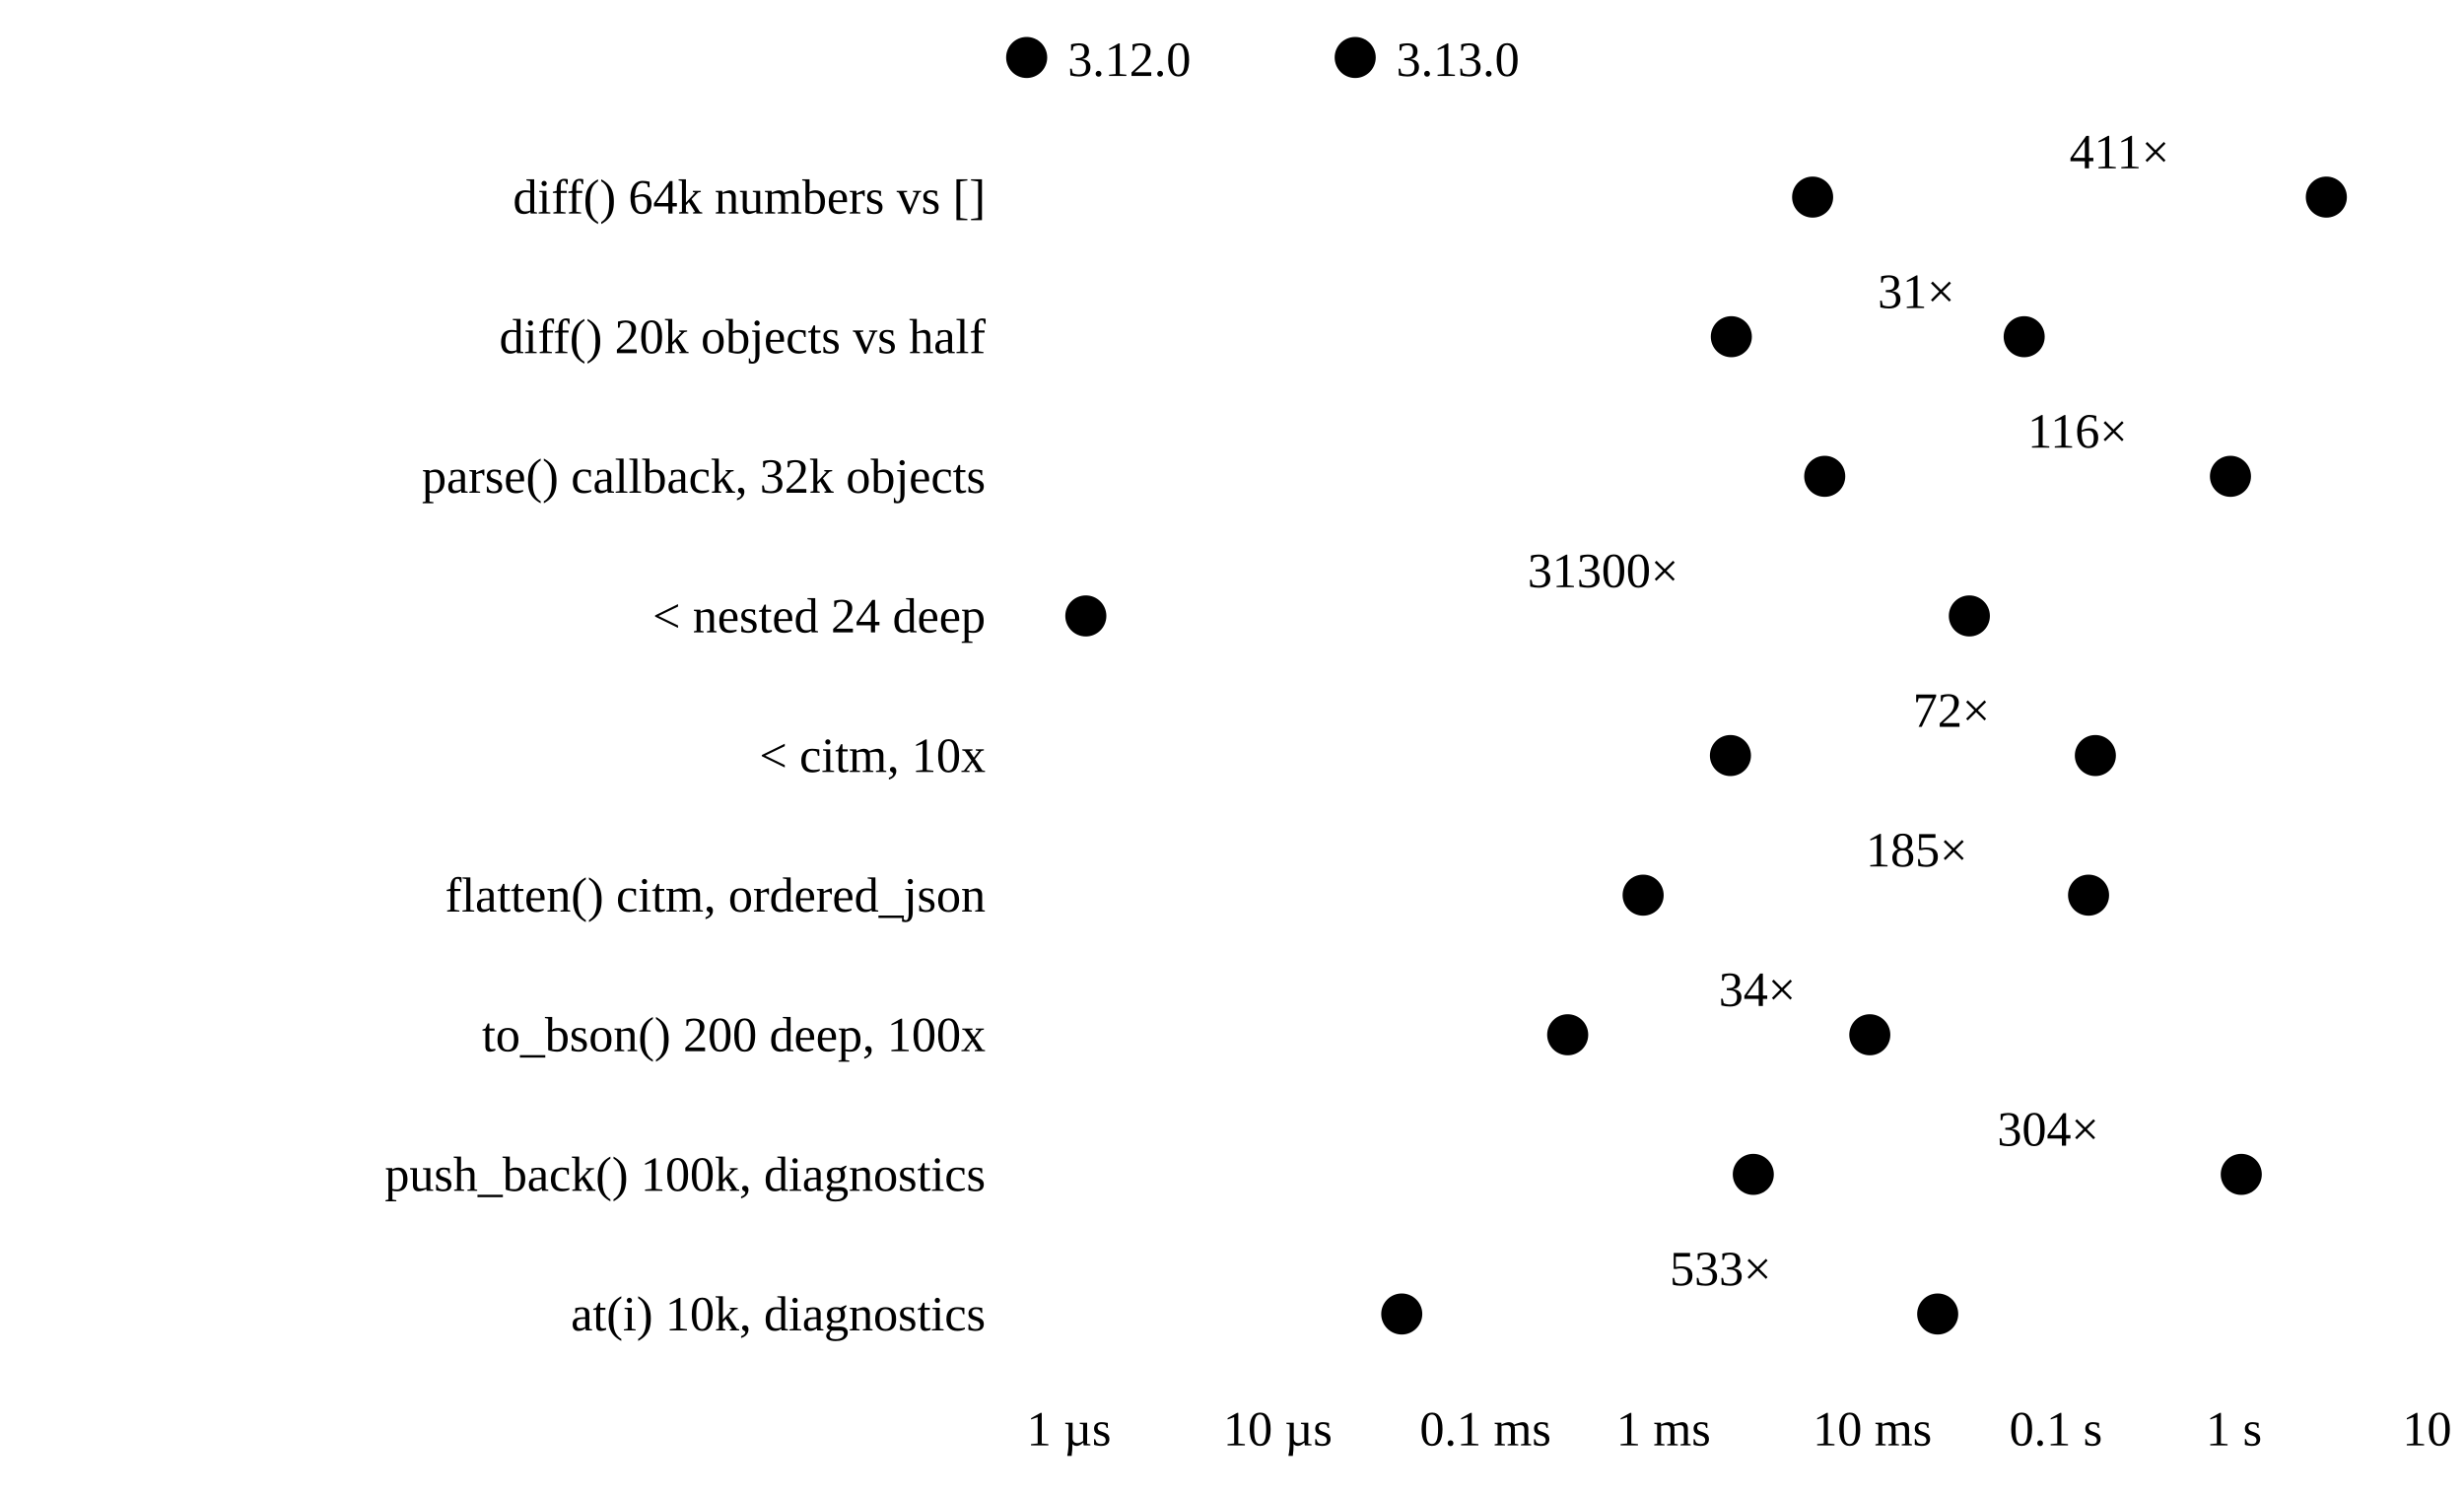
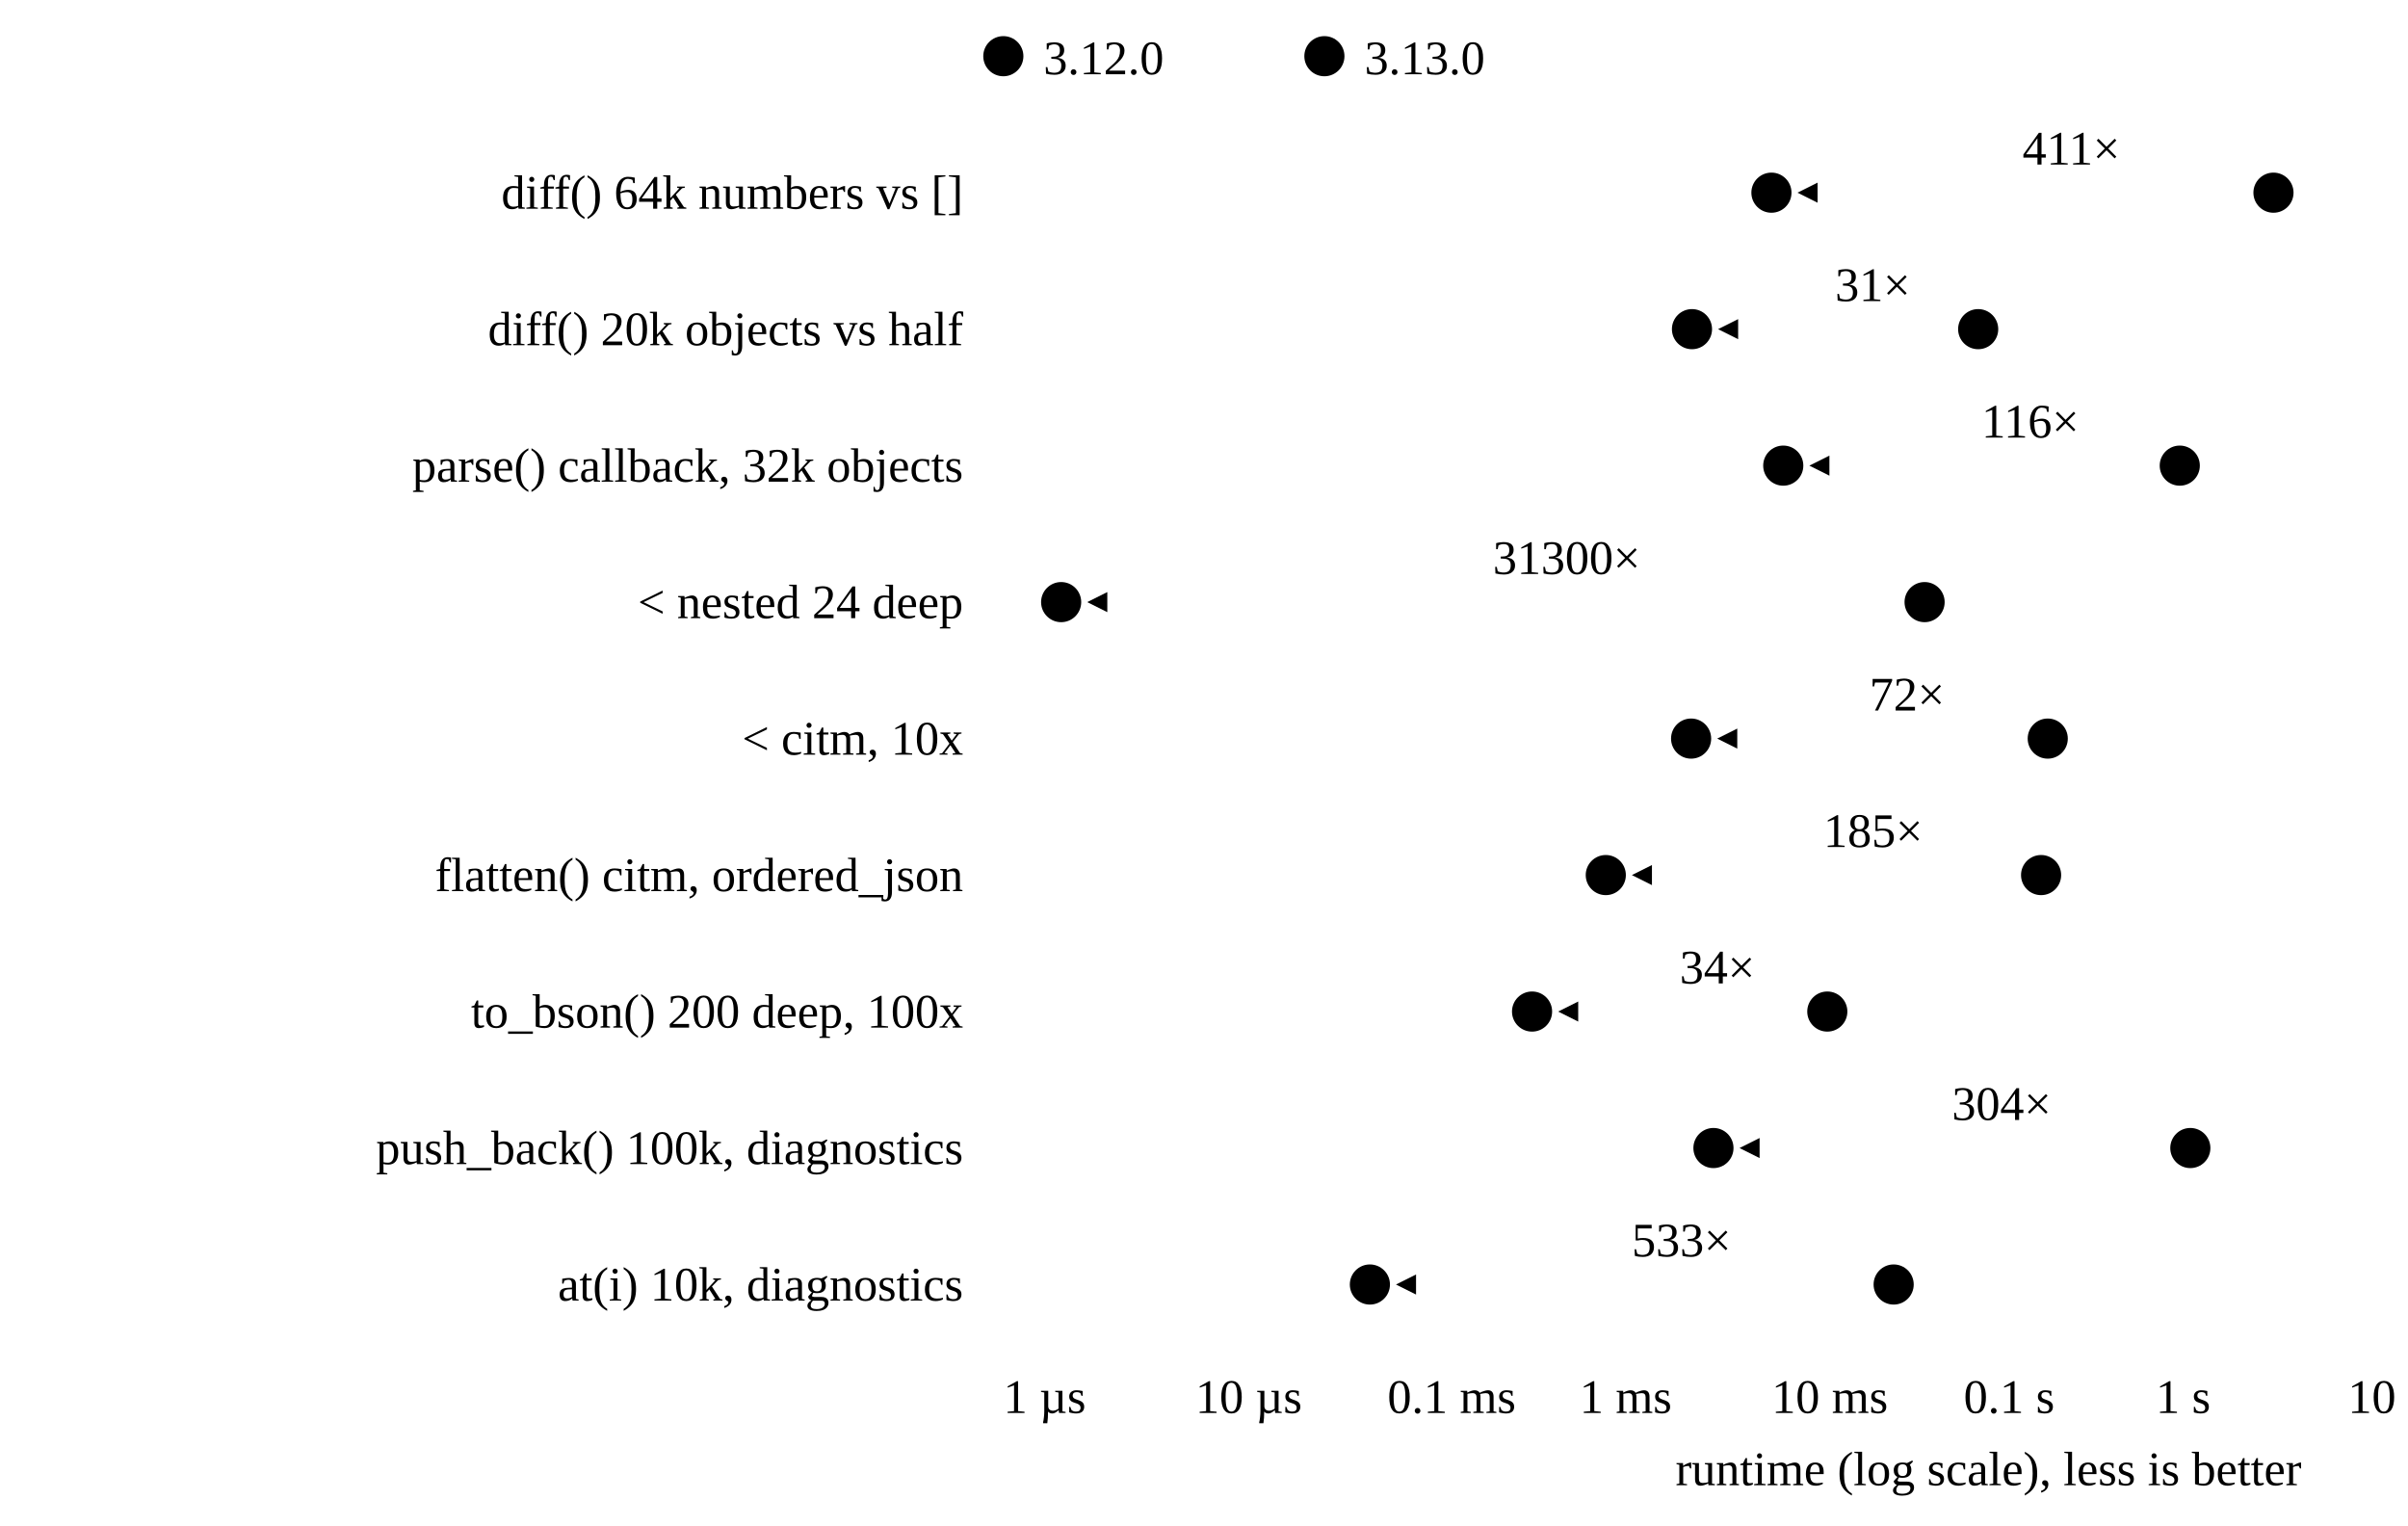
- <svg xmlns="http://www.w3.org/2000/svg" class="nj-fig nj-charts nj-charts--blog" viewBox="0 0 600 364" role="img" aria-labelledby="nj-blog-cliffs nj-blog-cliffs-d">
+ <svg xmlns="http://www.w3.org/2000/svg" class="nj-fig nj-charts nj-charts--blog" viewBox="0 0 600 380" role="img" aria-labelledby="nj-blog-cliffs nj-blog-cliffs-d">
  <line class="nj-charts-grid" x1="250" y1="30" x2="250" y2="336" />
  <text class="nj-charts-tick" x="250" y="352">1 µs</text>
  <line class="nj-charts-grid" x1="297.857" y1="30" x2="297.857" y2="336" />
  <text class="nj-charts-tick" x="297.857" y="352">10 µs</text>
  <line class="nj-charts-grid" x1="345.714" y1="30" x2="345.714" y2="336" />
  <text class="nj-charts-tick" x="345.714" y="352">0.1 ms</text>
  <line class="nj-charts-grid" x1="393.571" y1="30" x2="393.571" y2="336" />
  <text class="nj-charts-tick" x="393.571" y="352">1 ms</text>
  <line class="nj-charts-grid" x1="441.429" y1="30" x2="441.429" y2="336" />
  <text class="nj-charts-tick" x="441.429" y="352">10 ms</text>
  <line class="nj-charts-grid" x1="489.286" y1="30" x2="489.286" y2="336" />
  <text class="nj-charts-tick" x="489.286" y="352">0.1 s</text>
  <line class="nj-charts-grid" x1="537.143" y1="30" x2="537.143" y2="336" />
  <text class="nj-charts-tick" x="537.143" y="352">1 s</text>
  <line class="nj-charts-grid" x1="585" y1="30" x2="585" y2="336" />
  <text class="nj-charts-tick" x="585" y="352">10 s</text>
+   <text class="nj-charts-tick" x="417.5" y="370">runtime (log scale), less is better</text>
+   <defs>
+     <marker id="nj-blog-cliffs-head" viewBox="0 0 10 10" refX="9" refY="5" markerWidth="5" markerHeight="5" orient="auto">
+       <path class="nj-charts-head" d="M0 0 L10 5 L0 10 z" />
+     </marker>
+   </defs>
  <circle class="nj-charts-ojson-dot" cx="250" cy="14" r="5" />
  <text class="nj-charts-leg" x="260" y="18.5">3.12.0</text>
  <circle class="nj-charts-json-dot" cx="330" cy="14" r="5" />
  <text class="nj-charts-leg" x="340" y="18.5">3.13.0</text>
  <text class="nj-charts-rowlabel" x="240" y="52" text-anchor="end">diff() 64k numbers vs []</text>
-   <line class="nj-charts-axis" x1="441.387" y1="48" x2="566.479" y2="48" />
+   <line class="nj-charts-axis" x1="560.479" y1="48" x2="448.387" y2="48" marker-end="url(#nj-blog-cliffs-head)" />
  <circle class="nj-charts-ojson-dot" cx="566.479" cy="48" r="5" />
  <circle class="nj-charts-json-dot" cx="441.387" cy="48" r="5" />
  <text class="nj-charts-factor" x="503.933" y="41">411×</text>
  <text class="nj-charts-rowlabel" x="240" y="86" text-anchor="end">diff() 20k objects vs half</text>
-   <line class="nj-charts-axis" x1="421.59" y1="82" x2="492.901" y2="82" />
+   <line class="nj-charts-axis" x1="486.901" y1="82" x2="428.59" y2="82" marker-end="url(#nj-blog-cliffs-head)" />
  <circle class="nj-charts-ojson-dot" cx="492.901" cy="82" r="5" />
  <circle class="nj-charts-json-dot" cx="421.59" cy="82" r="5" />
  <text class="nj-charts-factor" x="457.246" y="75">31×</text>
  <text class="nj-charts-rowlabel" x="240" y="120" text-anchor="end">parse() callback, 32k objects</text>
-   <line class="nj-charts-axis" x1="444.333" y1="116" x2="543.132" y2="116" />
+   <line class="nj-charts-axis" x1="537.132" y1="116" x2="451.333" y2="116" marker-end="url(#nj-blog-cliffs-head)" />
  <circle class="nj-charts-ojson-dot" cx="543.132" cy="116" r="5" />
  <circle class="nj-charts-json-dot" cx="444.333" cy="116" r="5" />
  <text class="nj-charts-factor" x="493.733" y="109">116×</text>
  <text class="nj-charts-rowlabel" x="240" y="154" text-anchor="end">&lt; nested 24 deep</text>
-   <line class="nj-charts-axis" x1="264.406" y1="150" x2="479.55" y2="150" />
+   <line class="nj-charts-axis" x1="473.55" y1="150" x2="271.406" y2="150" marker-end="url(#nj-blog-cliffs-head)" />
  <circle class="nj-charts-ojson-dot" cx="479.55" cy="150" r="5" />
  <circle class="nj-charts-json-dot" cx="264.406" cy="150" r="5" />
  <text class="nj-charts-factor" x="371.978" y="143">31300×</text>
  <text class="nj-charts-rowlabel" x="240" y="188" text-anchor="end">&lt; citm, 10x</text>
-   <line class="nj-charts-axis" x1="421.373" y1="184" x2="510.235" y2="184" />
+   <line class="nj-charts-axis" x1="504.235" y1="184" x2="428.373" y2="184" marker-end="url(#nj-blog-cliffs-head)" />
  <circle class="nj-charts-ojson-dot" cx="510.235" cy="184" r="5" />
  <circle class="nj-charts-json-dot" cx="421.373" cy="184" r="5" />
  <text class="nj-charts-factor" x="465.804" y="177">72×</text>
  <text class="nj-charts-rowlabel" x="240" y="222" text-anchor="end">flatten() citm, ordered_json</text>
-   <line class="nj-charts-axis" x1="400.114" y1="218" x2="508.578" y2="218" />
+   <line class="nj-charts-axis" x1="502.578" y1="218" x2="407.114" y2="218" marker-end="url(#nj-blog-cliffs-head)" />
  <circle class="nj-charts-ojson-dot" cx="508.578" cy="218" r="5" />
  <circle class="nj-charts-json-dot" cx="400.114" cy="218" r="5" />
  <text class="nj-charts-factor" x="454.346" y="211">185×</text>
  <text class="nj-charts-rowlabel" x="240" y="256" text-anchor="end">to_bson() 200 deep, 100x</text>
-   <line class="nj-charts-axis" x1="381.742" y1="252" x2="455.309" y2="252" />
+   <line class="nj-charts-axis" x1="449.309" y1="252" x2="388.742" y2="252" marker-end="url(#nj-blog-cliffs-head)" />
  <circle class="nj-charts-ojson-dot" cx="455.309" cy="252" r="5" />
  <circle class="nj-charts-json-dot" cx="381.742" cy="252" r="5" />
  <text class="nj-charts-factor" x="418.525" y="245">34×</text>
  <text class="nj-charts-rowlabel" x="240" y="290" text-anchor="end">push_back() 100k, diagnostics</text>
-   <line class="nj-charts-axis" x1="426.939" y1="286" x2="545.763" y2="286" />
+   <line class="nj-charts-axis" x1="539.763" y1="286" x2="433.939" y2="286" marker-end="url(#nj-blog-cliffs-head)" />
  <circle class="nj-charts-ojson-dot" cx="545.763" cy="286" r="5" />
  <circle class="nj-charts-json-dot" cx="426.939" cy="286" r="5" />
  <text class="nj-charts-factor" x="486.351" y="279">304×</text>
  <text class="nj-charts-rowlabel" x="240" y="324" text-anchor="end">at(i) 10k, diagnostics</text>
-   <line class="nj-charts-axis" x1="341.335" y1="320" x2="471.841" y2="320" />
+   <line class="nj-charts-axis" x1="465.841" y1="320" x2="348.335" y2="320" marker-end="url(#nj-blog-cliffs-head)" />
  <circle class="nj-charts-ojson-dot" cx="471.841" cy="320" r="5" />
  <circle class="nj-charts-json-dot" cx="341.335" cy="320" r="5" />
  <text class="nj-charts-factor" x="406.588" y="313">533×</text>
</svg>
